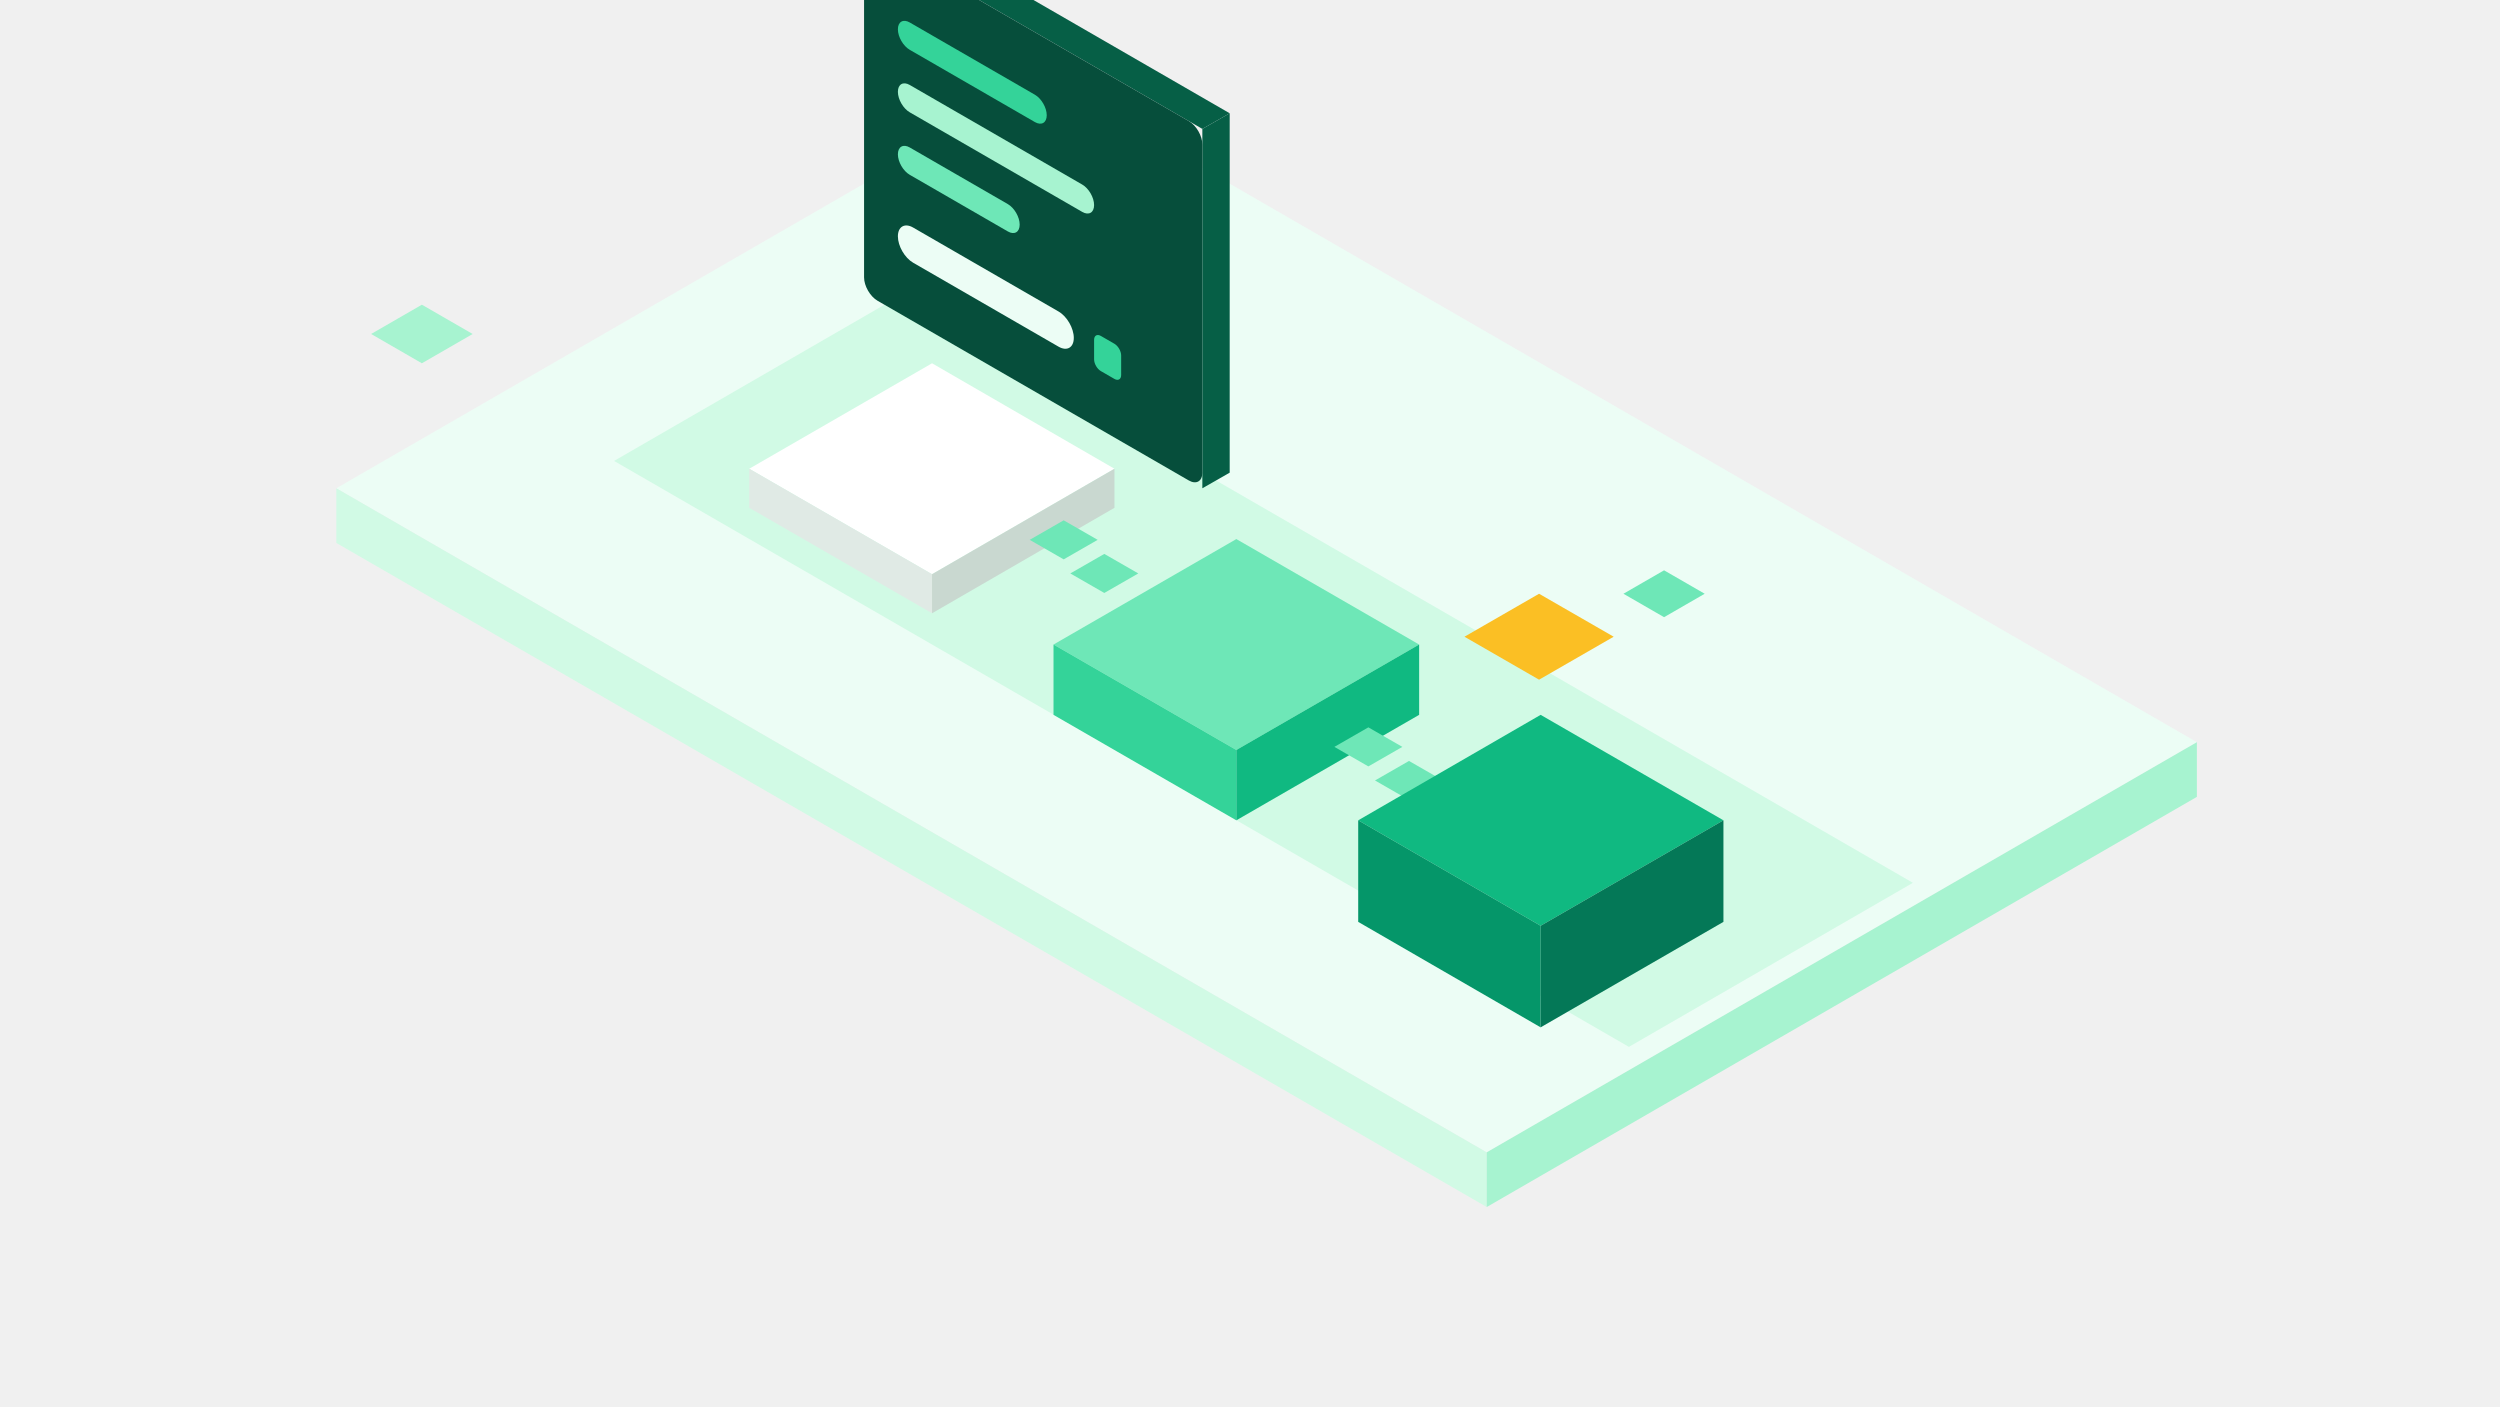
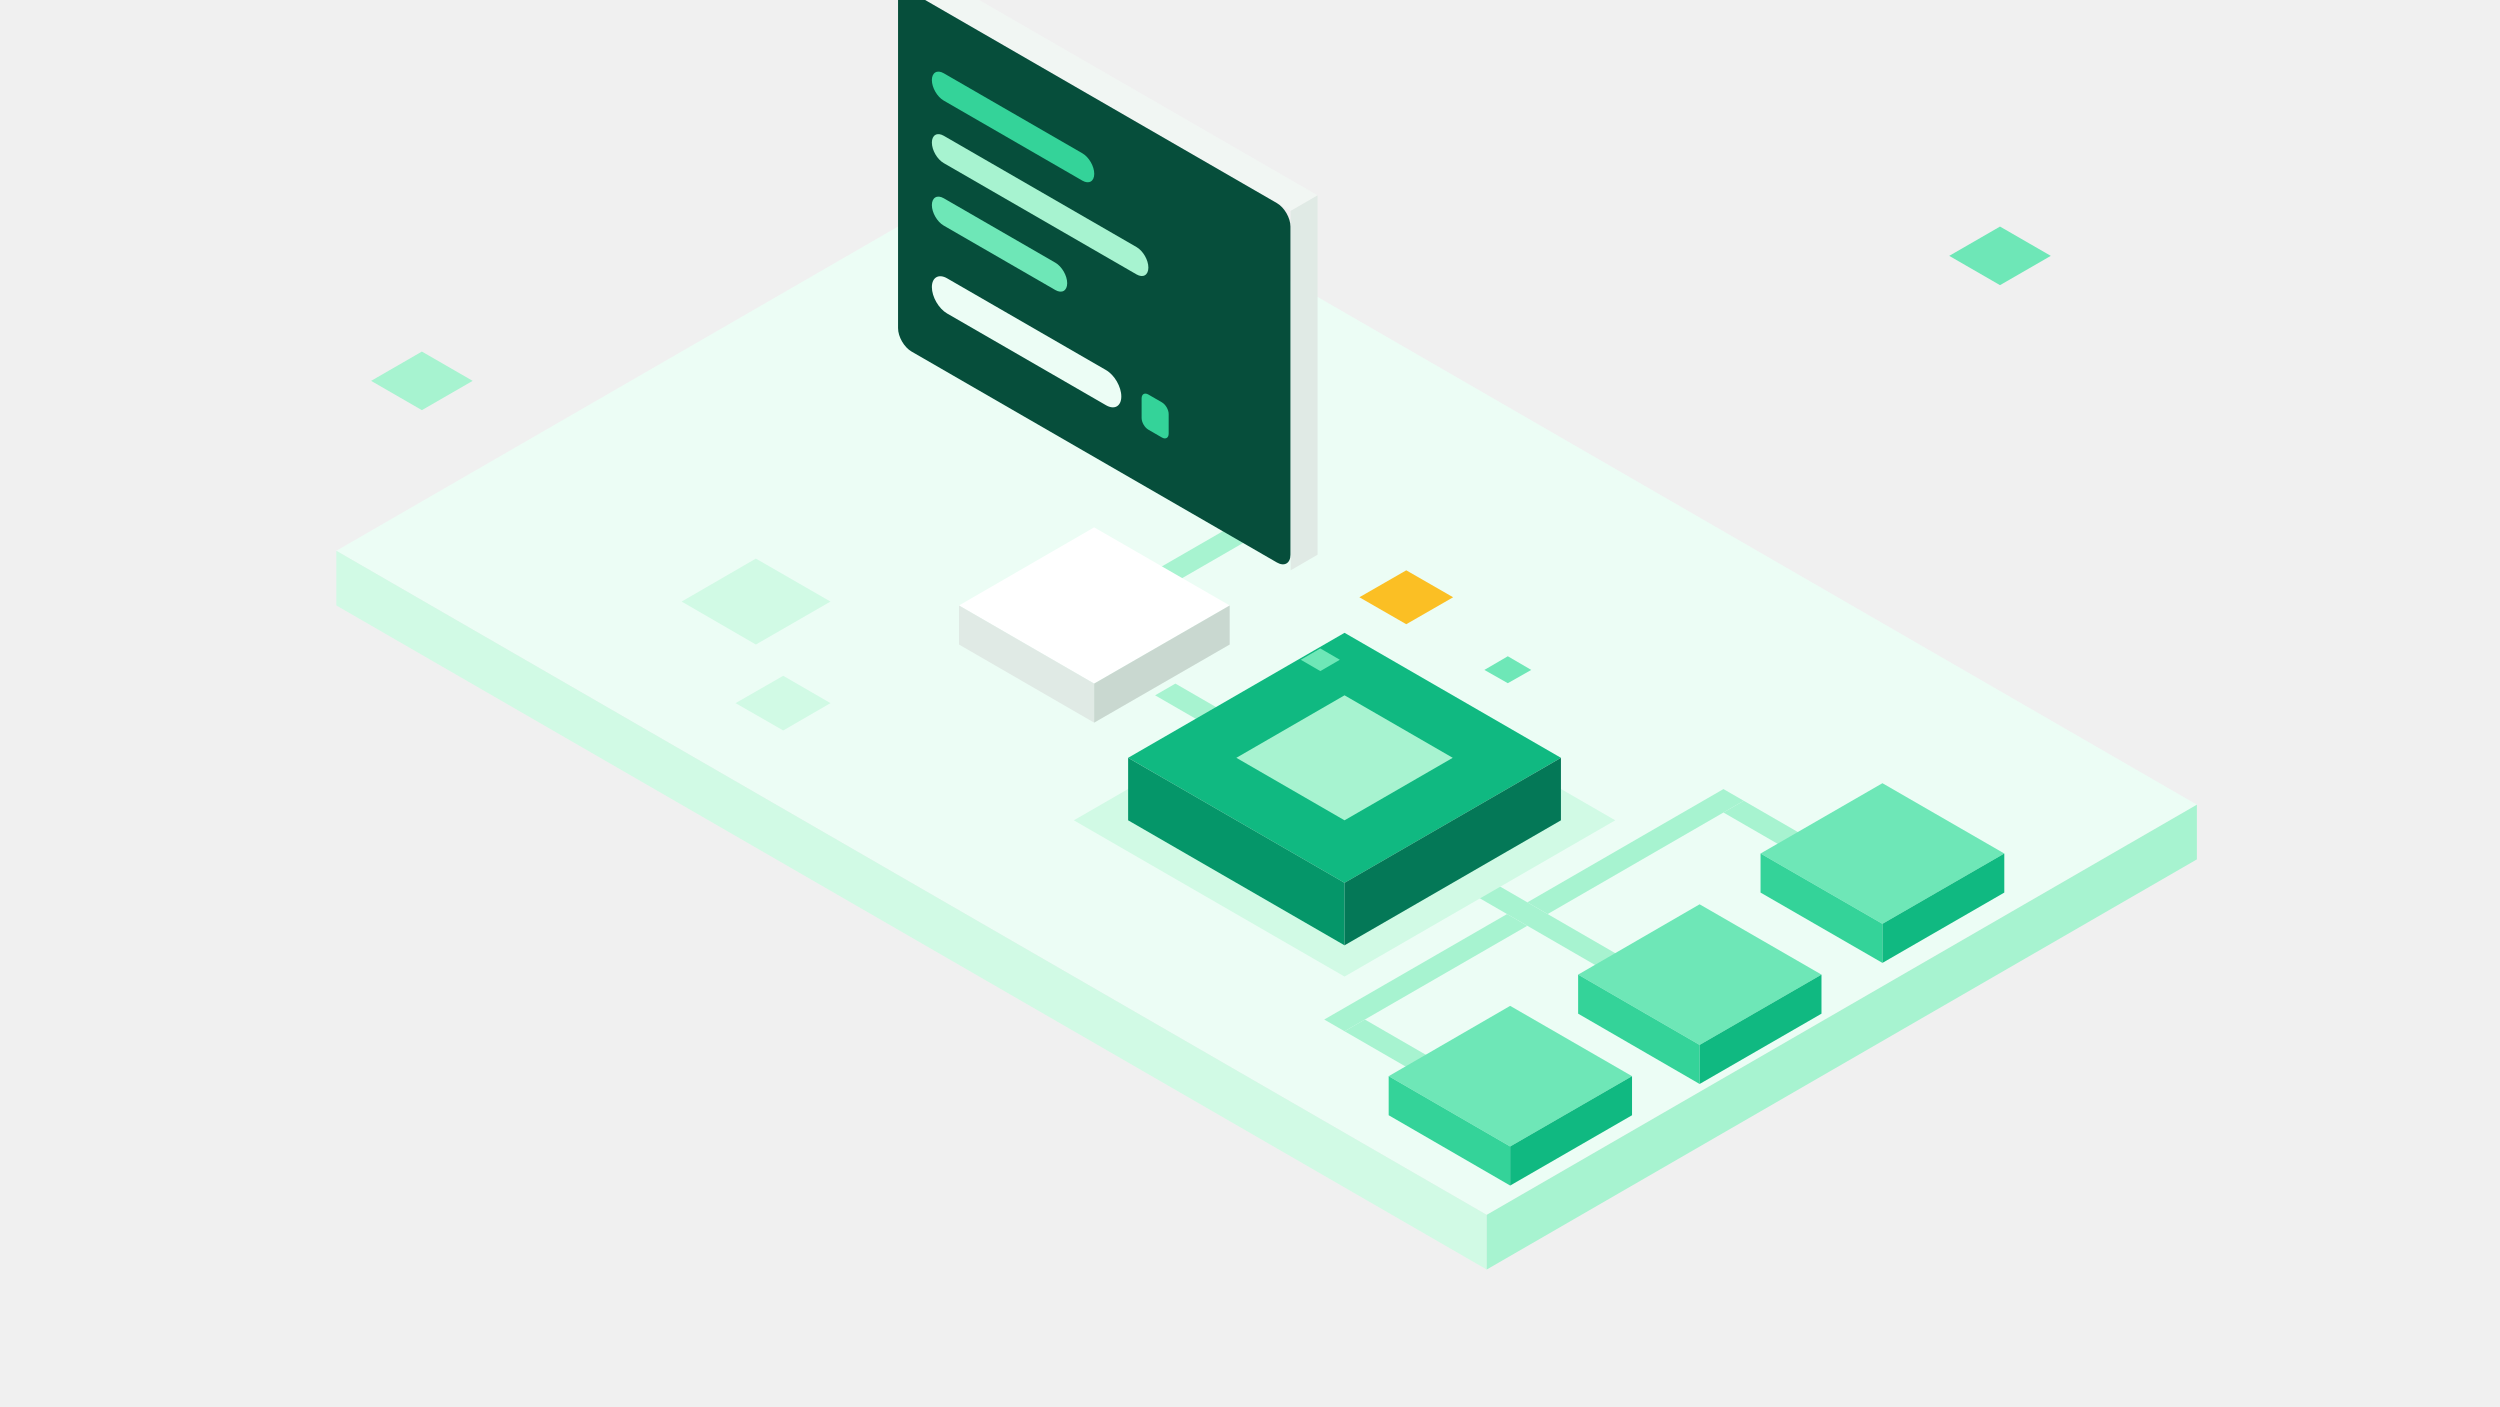
<svg xmlns="http://www.w3.org/2000/svg" viewBox="0 0 640 360" role="img">
-   <g transform="translate(268,34)">
+   <g transform="translate(268,50)">
    <polygon points="0,-14 294.4,156 112.6,261 -181.9,91" fill="#ecfdf5" />
    <polygon points="-181.9,91 -181.9,105 112.6,275 112.6,261" fill="#d1fae5" />
    <polygon points="294.4,156 294.4,170 112.6,275 112.6,261" fill="#a7f3d0" />
-     <polygon points="-38.1,42 221.7,192 149,234 -110.8,84" fill="#d1fae5" />
-     <polygon points="-39.8,-55 46.8,-5 39.8,-1 -46.8,-51" fill="#065f46" />
-     <polygon points="46.8,-5 39.8,-1 39.8,91 46.8,87" fill="#065f46" />
-     <g transform="matrix(0.866,0.5,0,1,-46.8,41)">
-       <rect x="0" y="-92" width="100" height="92" rx="4" fill="#064e3b" />
-       <rect x="10" y="-76" width="44" height="7" rx="3.5" fill="#34d399" />
-       <rect x="10" y="-60" width="58" height="7" rx="3.5" fill="#a7f3d0" />
-       <rect x="10" y="-44" width="36" height="7" rx="3.5" fill="#6ee7b7" />
-       <rect x="10" y="-24" width="52" height="9" rx="4.5" fill="#ecfdf5" />
-       <rect x="68" y="-24" width="8" height="9" rx="2" fill="#34d399" />
+     <polygon points="53.7,81 58.9,84 22.5,105 17.3,102" fill="#a7f3d0" />
+     <polygon points="32.9,125 55.4,138 50.2,141 27.7,128" fill="#a7f3d0" />
+     <polygon points="110.9,174 152.4,198 147.2,201 105.7,177" fill="#a7f3d0" />
+     <polygon points="173.2,152 178.4,155 128.2,184 123,181" fill="#a7f3d0" />
+     <polygon points="178.4,155 200.9,168 195.7,171 173.2,158" fill="#a7f3d0" />
+     <polygon points="117.8,184 123,187 76.2,214 71,211" fill="#a7f3d0" />
+     <polygon points="81.4,211 103.9,224 98.7,227 76.2,214" fill="#a7f3d0" />
+     <polygon points="-31.2,-58 69.3,0 62.4,4 -38.1,-54" fill="#f1f6f3" />
+     <polygon points="69.3,0 62.4,4 62.4,96 69.3,92" fill="#e0eae5" />
+     <g transform="matrix(0.866,0.5,0,1,-38.1,38)">
+       <rect x="0" y="-92" width="116" height="92" rx="4" fill="#064e3b" />
+       <rect x="10" y="-76" width="48" height="7" rx="3.5" fill="#34d399" />
+       <rect x="10" y="-60" width="64" height="7" rx="3.5" fill="#a7f3d0" />
+       <rect x="10" y="-44" width="40" height="7" rx="3.5" fill="#6ee7b7" />
+       <rect x="10" y="-24" width="56" height="9" rx="4.5" fill="#ecfdf5" />
+       <rect x="72" y="-24" width="8" height="9" rx="2" fill="#34d399" />
    </g>
-     <polygon points="-29.4,59 17.3,86 -29.4,113 -76.2,86" fill="#ffffff" />
-     <polygon points="-76.2,86 -76.2,96 -29.4,123 -29.4,113" fill="#e0eae5" />
-     <polygon points="17.3,86 17.3,96 -29.4,123 -29.4,113" fill="#c9d8d0" />
-     <polygon points="0,0 8.7,5 0,10 -8.7,5" transform="translate(4.3,99.2)" fill="#6ee7b7" />
-     <polygon points="0,0 8.7,5 0,10 -8.7,5" transform="translate(14.7,107.8)" fill="#6ee7b7" />
-     <polygon points="48.5,104 95.3,131 48.5,158 1.7,131" fill="#6ee7b7" />
-     <polygon points="1.7,131 1.7,149 48.5,176 48.5,158" fill="#34d399" />
-     <polygon points="95.3,131 95.3,149 48.5,176 48.5,158" fill="#10b981" />
-     <polygon points="0,0 8.7,5 0,10 -8.7,5" transform="translate(82.3,152.2)" fill="#6ee7b7" />
-     <polygon points="0,0 8.7,5 0,10 -8.7,5" transform="translate(92.7,160.8)" fill="#6ee7b7" />
-     <polygon points="126.4,149 173.2,176 126.4,203 79.7,176" fill="#10b981" />
-     <polygon points="79.7,176 79.7,202 126.4,229 126.4,203" fill="#059669" />
-     <polygon points="173.2,176 173.2,202 126.4,229 126.4,203" fill="#047857" />
-     <polygon points="0,0 19.1,11 0,22 -19.1,11" transform="translate(126,118)" fill="#fbbf24" />
-     <polygon points="0,0 10.4,6 0,12 -10.4,6" transform="translate(158,112)" fill="#6ee7b7" />
-     <polygon points="0,0 13,7.5 0,15 -13,7.5" transform="translate(-160,44)" fill="#a7f3d0" />
+     <polygon points="-74.5,93 -55.4,104 -74.5,115 -93.5,104" fill="#d1fae5" />
+     <polygon points="-67.5,123 -55.4,130 -67.5,137 -79.7,130" fill="#d1fae5" />
+     <polygon points="12.1,85 46.8,105 12.1,125 -22.5,105" fill="#ffffff" />
+     <polygon points="-22.5,105 -22.5,115 12.1,135 12.1,125" fill="#e0eae5" />
+     <polygon points="46.8,105 46.8,115 12.1,135 12.1,125" fill="#c9d8d0" />
+     <polygon points="76.2,120 145.5,160 76.2,200 6.9,160" fill="#d1fae5" />
+     <polygon points="76.2,112 131.6,144 76.2,176 20.8,144" fill="#10b981" />
+     <polygon points="20.8,144 20.8,160 76.2,192 76.2,176" fill="#059669" />
+     <polygon points="131.6,144 131.6,160 76.2,192 76.2,176" fill="#047857" />
+     <polygon points="76.2,128 103.9,144 76.2,160 48.5,144" fill="#a7f3d0" />
+     <polygon points="213.9,150.5 245.1,168.5 213.9,186.5 182.7,168.5" fill="#6ee7b7" />
+     <polygon points="182.7,168.5 182.7,178.5 213.9,196.5 213.9,186.5" fill="#34d399" />
+     <polygon points="245.1,168.5 245.1,178.5 213.9,196.5 213.9,186.5" fill="#10b981" />
+     <polygon points="167.1,181.5 198.3,199.5 167.1,217.5 136,199.5" fill="#6ee7b7" />
+     <polygon points="136,199.5 136,209.5 167.1,227.5 167.1,217.5" fill="#34d399" />
+     <polygon points="198.3,199.5 198.3,209.5 167.1,227.5 167.1,217.5" fill="#10b981" />
+     <polygon points="118.6,207.5 149.8,225.5 118.6,243.5 87.5,225.5" fill="#6ee7b7" />
+     <polygon points="87.5,225.5 87.5,235.5 118.6,253.5 118.6,243.5" fill="#34d399" />
+     <polygon points="149.8,225.5 149.8,235.5 118.6,253.5 118.6,243.5" fill="#10b981" />
+     <polygon points="0,0 12,6.9 0,13.8 -12,6.9" transform="translate(92,96)" fill="#fbbf24" />
+     <polygon points="0,0 6,3.5 0,6.9 -6,3.5" transform="translate(118,118)" fill="#6ee7b7" />
+     <polygon points="0,0 5,2.9 0,5.8 -5,2.9" transform="translate(70,116)" fill="#6ee7b7" />
+     <polygon points="0,0 13,7.5 0,15 -13,7.5" transform="translate(-160,40)" fill="#a7f3d0" />
+     <polygon points="0,0 13,7.5 0,15 -13,7.5" transform="translate(244,8)" fill="#6ee7b7" />
  </g>
</svg>
